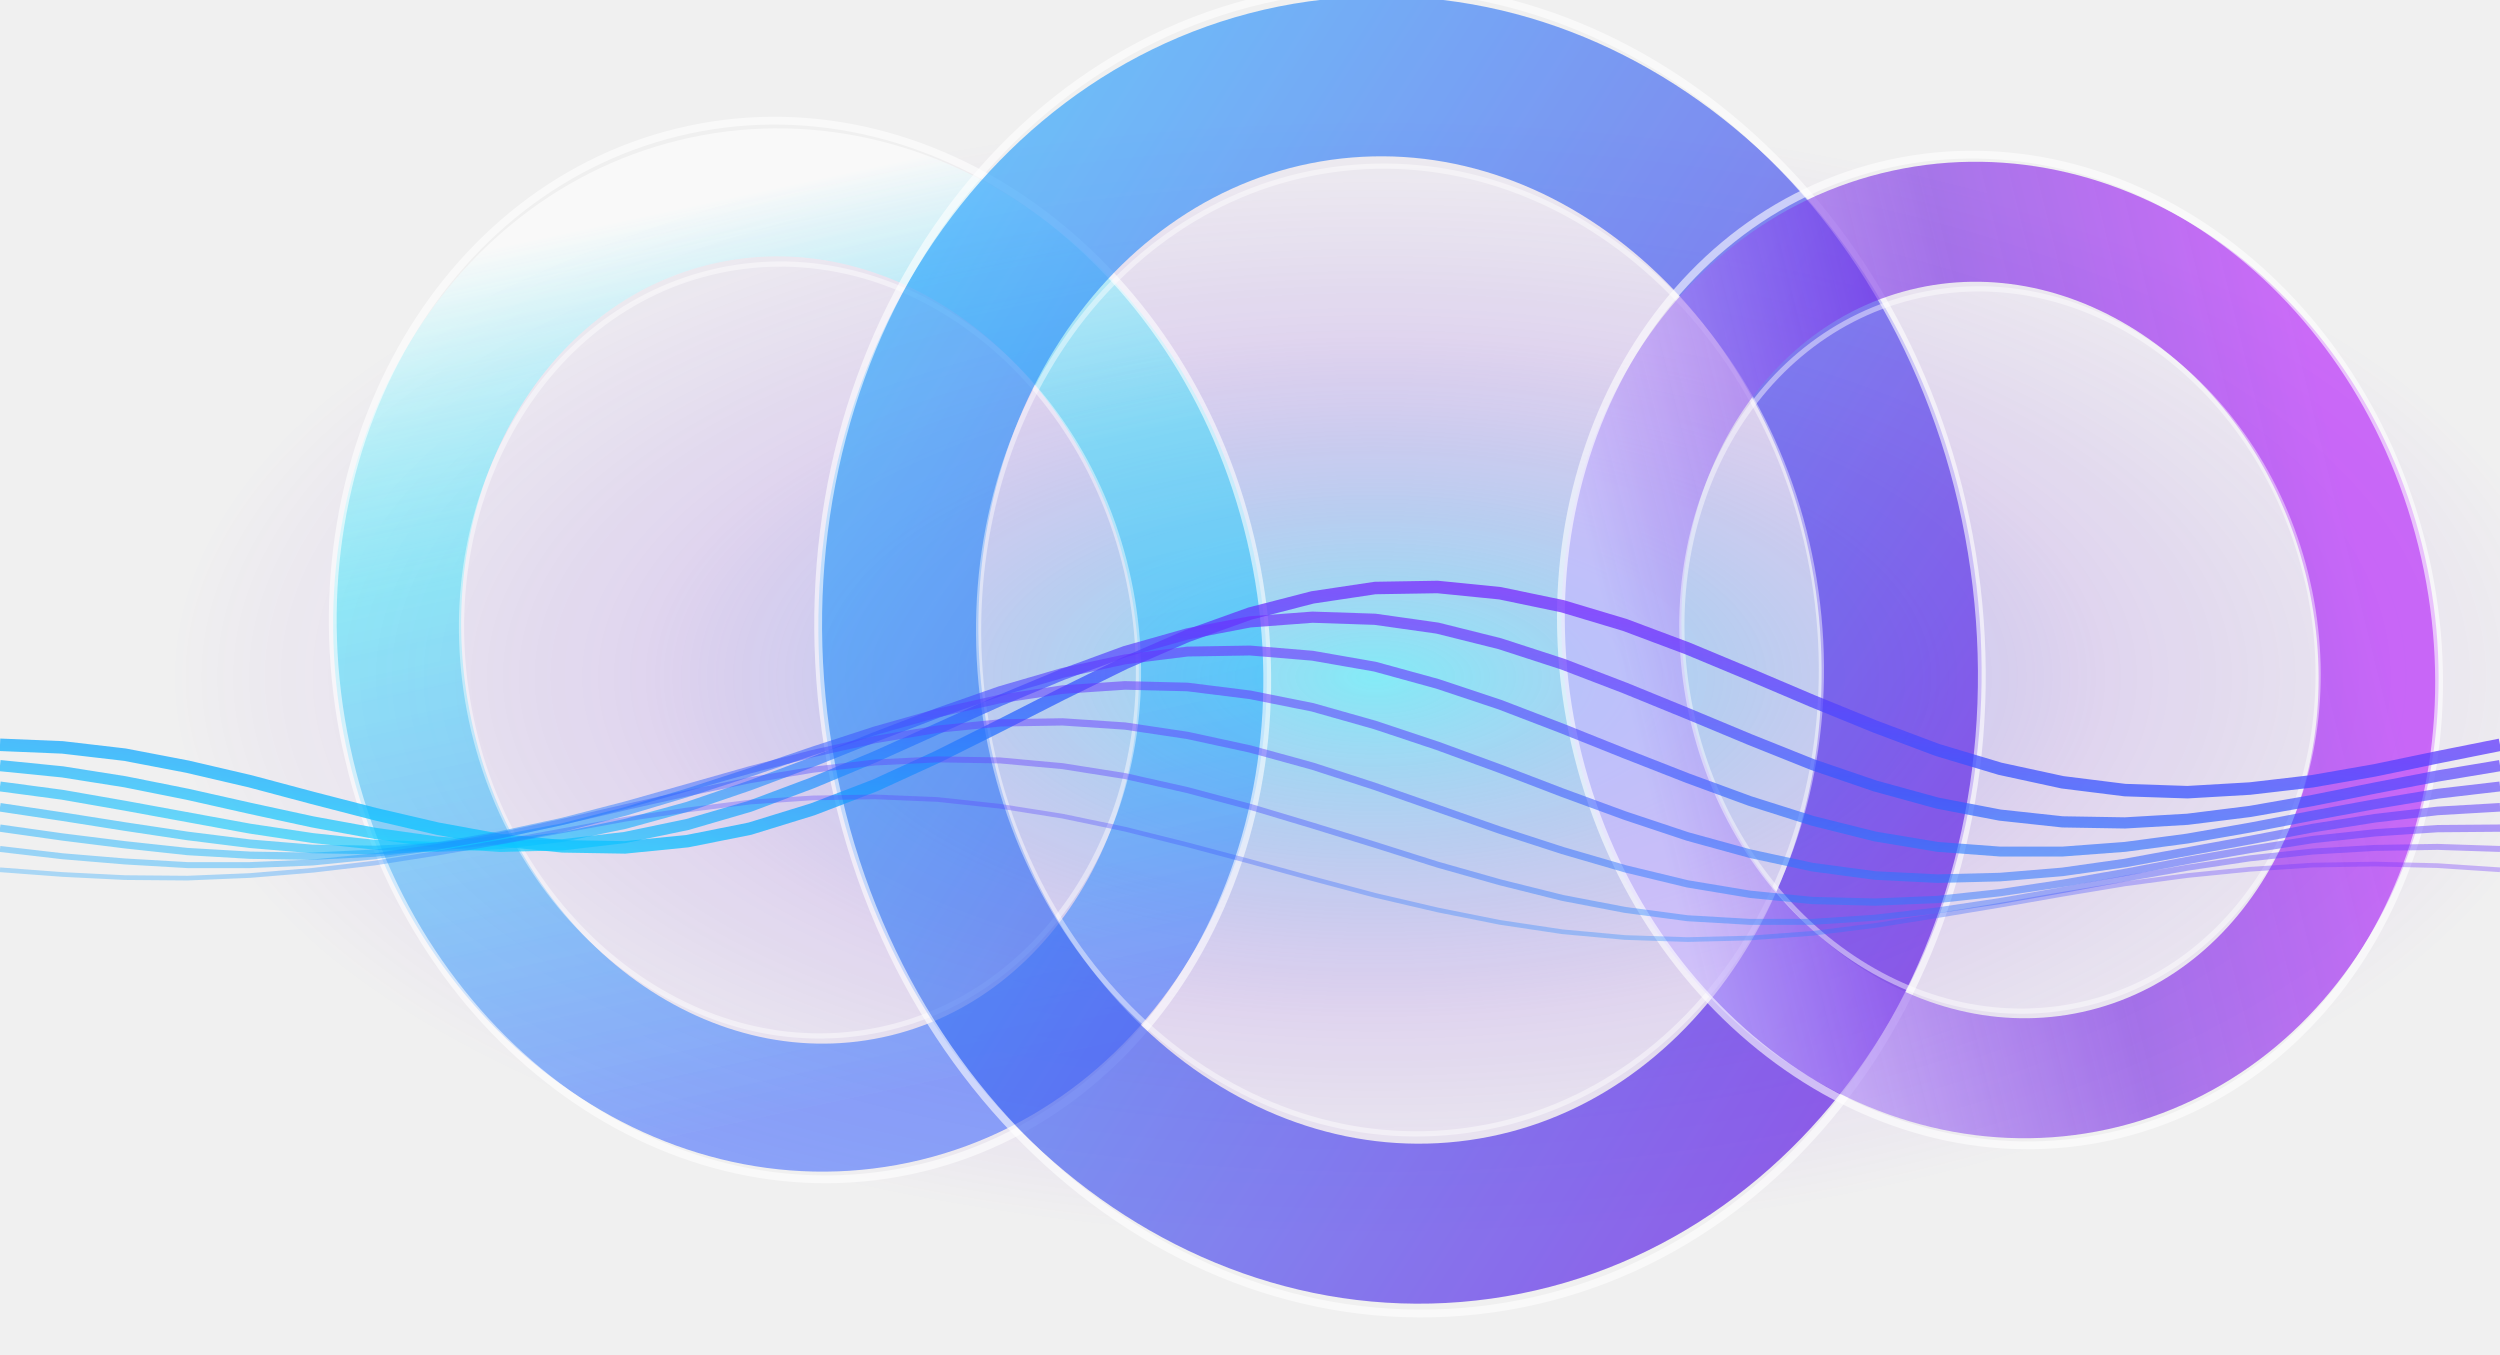
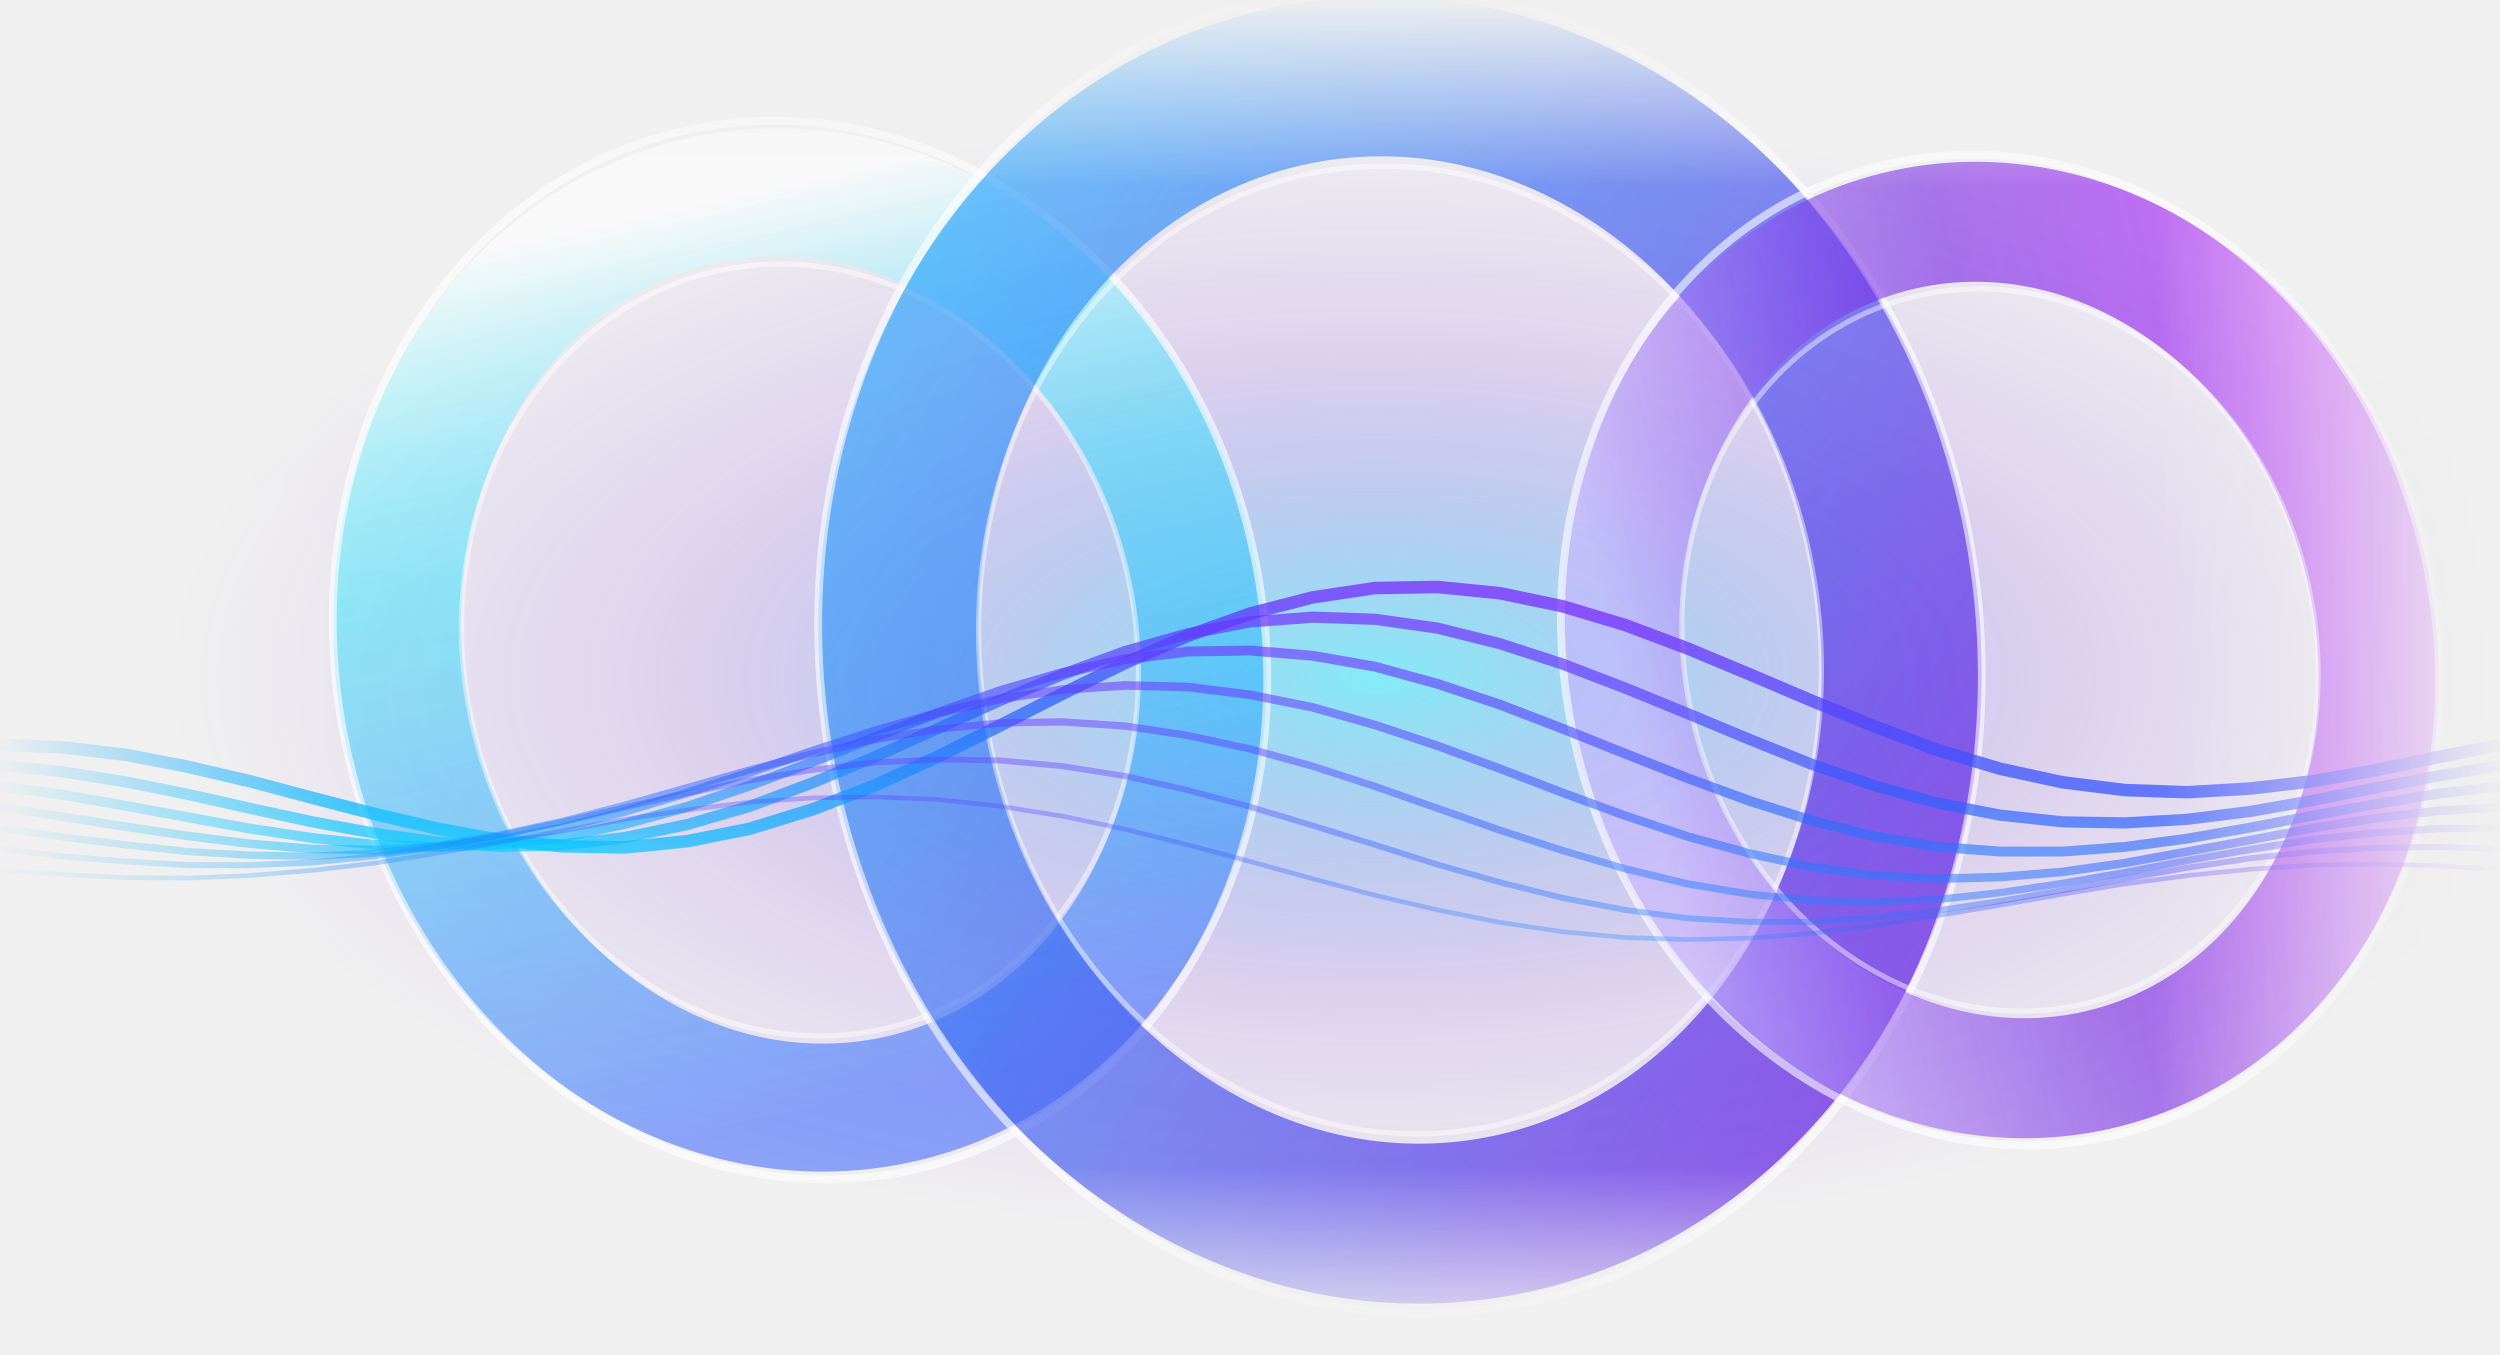
<svg xmlns="http://www.w3.org/2000/svg" viewBox="0 0 480 260" width="480" height="260" role="img" aria-label="Glass rings and waveform">
  <defs>
    <linearGradient id="ag1" x1="0" y1="1" x2="1" y2="0">
      <stop offset="0" stop-color="#00E5FF" />
      <stop offset=".5" stop-color="#2F5BFF" />
      <stop offset="1" stop-color="#AD03FD" />
    </linearGradient>
    <linearGradient id="ag2" x1="0" y1="0" x2="1" y2="1">
      <stop offset="0" stop-color="#29B6FF" stop-opacity=".9" />
      <stop offset="1" stop-color="#6308E2" stop-opacity=".9" />
    </linearGradient>
    <linearGradient id="ag3" x1="0" y1="0" x2="0" y2="1">
      <stop offset="0" stop-color="#fff" stop-opacity=".85" />
      <stop offset=".35" stop-color="#00E5FF" stop-opacity=".55" />
      <stop offset="1" stop-color="#2F5BFF" stop-opacity=".75" />
    </linearGradient>
    <linearGradient id="ag4" x1="0" y1="0" x2="1" y2="0">
      <stop offset="0" stop-color="#C7B6FF" stop-opacity=".9" />
      <stop offset=".55" stop-color="#6308E2" stop-opacity=".75" />
      <stop offset="1" stop-color="#AD03FD" stop-opacity=".8" />
    </linearGradient>
    <linearGradient id="ag5" x1="0" y1="0" x2="1" y2="1">
      <stop offset="0" stop-color="#fff" stop-opacity=".9" />
      <stop offset="1" stop-color="#fff" stop-opacity="0" />
    </linearGradient>
    <radialGradient id="aglow" cx=".5" cy=".5" r=".5">
      <stop offset="0" stop-color="#00E5FF" stop-opacity=".45" />
      <stop offset=".6" stop-color="#6308E2" stop-opacity=".12" />
      <stop offset="1" stop-color="#6308E2" stop-opacity="0" />
    </radialGradient>
    <filter id="asoft" x="-20%" y="-20%" width="140%" height="140%">
      <feGaussianBlur stdDeviation="14" />
    </filter>
  </defs>
-   <ellipse cx="264.0" cy="130.0" rx="230.4" ry="109.2" fill="url(#aglow)" />
-   <ellipse cx="153.6" cy="124.8" rx="76.8" ry="88.32" fill="none" stroke="url(#ag3)" stroke-width="24.576" opacity="0.7" transform="rotate(-12 153.6 124.8)" />
-   <ellipse cx="153.6" cy="124.8" rx="89.088" ry="102.144" fill="none" stroke="#fff" stroke-width="1.5" opacity=".6" transform="rotate(-12 153.6 124.8)" />
-   <ellipse cx="153.6" cy="124.8" rx="64.512" ry="74.496" fill="none" stroke="#fff" stroke-width="1" opacity=".45" transform="rotate(-12 153.6 124.8)" />
-   <ellipse cx="268.8" cy="124.8" rx="96.0" ry="110.4" fill="none" stroke="url(#ag2)" stroke-width="30.72" opacity="0.75" transform="rotate(-8 268.8 124.8)" />
-   <ellipse cx="268.8" cy="124.8" rx="111.36" ry="127.68" fill="none" stroke="#fff" stroke-width="1.5" opacity=".6" transform="rotate(-8 268.8 124.8)" />
-   <ellipse cx="268.8" cy="124.8" rx="80.64" ry="93.12" fill="none" stroke="#fff" stroke-width="1" opacity=".45" transform="rotate(-8 268.8 124.8)" />
-   <ellipse cx="384.0" cy="124.8" rx="72.0" ry="82.8" fill="none" stroke="url(#ag4)" stroke-width="23.04" opacity="0.7" transform="rotate(-14 384.0 124.8)" />
-   <ellipse cx="384.0" cy="124.8" rx="83.52" ry="95.76" fill="none" stroke="#fff" stroke-width="1.5" opacity=".6" transform="rotate(-14 384.0 124.8)" />
-   <ellipse cx="384.0" cy="124.8" rx="60.48" ry="69.84" fill="none" stroke="#fff" stroke-width="1" opacity=".45" transform="rotate(-14 384.0 124.8)" />
-   <path d="M0.0,143.0 L12.0,143.5 L24.0,144.9 L36.0,147.2 L48.0,150.0 L60.0,153.2 L72.0,156.3 L84.0,159.1 L96.0,161.3 L108.0,162.5 L120.0,162.7 L132.0,161.5 L144.0,159.1 L156.0,155.4 L168.0,150.8 L180.0,145.3 L192.0,139.3 L204.0,133.2 L216.0,127.3 L228.0,122.1 L240.0,117.8 L252.0,114.7 L264.0,112.9 L276.0,112.7 L288.0,113.9 L300.0,116.4 L312.0,120.0 L324.0,124.5 L336.0,129.5 L348.0,134.6 L360.0,139.5 L372.0,144.0 L384.0,147.6 L396.0,150.2 L408.0,151.7 L420.0,152.1 L432.0,151.4 L444.0,150.0 L456.0,147.9 L468.0,145.4 L480.0,143.0" fill="none" stroke="url(#ag1)" stroke-width="2.40" opacity="0.75" />
-   <path d="M0.0,147.0 L12.0,148.2 L24.0,150.1 L36.0,152.5 L48.0,155.2 L60.0,157.8 L72.0,160.0 L84.0,161.7 L96.0,162.5 L108.0,162.2 L120.0,160.8 L132.0,158.3 L144.0,154.8 L156.0,150.3 L168.0,145.3 L180.0,139.9 L192.0,134.5 L204.0,129.5 L216.0,125.1 L228.0,121.7 L240.0,119.4 L252.0,118.5 L264.0,118.9 L276.0,120.6 L288.0,123.6 L300.0,127.5 L312.0,132.1 L324.0,137.0 L336.0,142.0 L348.0,146.8 L360.0,150.9 L372.0,154.2 L384.0,156.5 L396.0,157.8 L408.0,158.0 L420.0,157.3 L432.0,155.8 L444.0,153.7 L456.0,151.3 L468.0,149.0 L480.0,147.0" fill="none" stroke="url(#ag1)" stroke-width="2.15" opacity="0.68" />
-   <path d="M0.0,151.0 L12.0,152.6 L24.0,154.7 L36.0,156.9 L48.0,159.1 L60.0,160.9 L72.0,162.2 L84.0,162.6 L96.0,162.1 L108.0,160.7 L120.0,158.2 L132.0,154.9 L144.0,150.8 L156.0,146.3 L168.0,141.5 L180.0,136.9 L192.0,132.7 L204.0,129.2 L216.0,126.6 L228.0,125.1 L240.0,124.9 L252.0,125.9 L264.0,128.0 L276.0,131.3 L288.0,135.3 L300.0,139.9 L312.0,144.7 L324.0,149.4 L336.0,153.8 L348.0,157.6 L360.0,160.6 L372.0,162.6 L384.0,163.5 L396.0,163.5 L408.0,162.6 L420.0,161.0 L432.0,158.9 L444.0,156.6 L456.0,154.4 L468.0,152.4 L480.0,151.0" fill="none" stroke="url(#ag1)" stroke-width="1.90" opacity="0.61" />
-   <path d="M0.0,155.0 L12.0,156.8 L24.0,158.7 L36.0,160.5 L48.0,162.0 L60.0,163.0 L72.0,163.2 L84.0,162.6 L96.0,161.2 L108.0,158.9 L120.0,155.8 L132.0,152.2 L144.0,148.3 L156.0,144.2 L168.0,140.3 L180.0,136.9 L192.0,134.2 L204.0,132.4 L216.0,131.6 L228.0,131.9 L240.0,133.4 L252.0,135.8 L264.0,139.2 L276.0,143.2 L288.0,147.6 L300.0,152.2 L312.0,156.6 L324.0,160.6 L336.0,163.9 L348.0,166.5 L360.0,168.1 L372.0,168.7 L384.0,168.4 L396.0,167.4 L408.0,165.7 L420.0,163.5 L432.0,161.3 L444.0,159.0 L456.0,157.1 L468.0,155.7 L480.0,155.0" fill="none" stroke="url(#ag1)" stroke-width="1.65" opacity="0.54" />
-   <path d="M0.0,159.0 L12.0,160.7 L24.0,162.2 L36.0,163.5 L48.0,164.2 L60.0,164.4 L72.0,163.8 L84.0,162.4 L96.0,160.3 L108.0,157.7 L120.0,154.6 L132.0,151.2 L144.0,147.8 L156.0,144.7 L168.0,142.0 L180.0,140.0 L192.0,138.8 L204.0,138.6 L216.0,139.4 L228.0,141.2 L240.0,143.8 L252.0,147.1 L264.0,151.0 L276.0,155.2 L288.0,159.4 L300.0,163.3 L312.0,166.8 L324.0,169.7 L336.0,171.7 L348.0,172.9 L360.0,173.2 L372.0,172.7 L384.0,171.4 L396.0,169.6 L408.0,167.5 L420.0,165.2 L432.0,163.1 L444.0,161.2 L456.0,159.9 L468.0,159.1 L480.0,159.0" fill="none" stroke="url(#ag1)" stroke-width="1.40" opacity="0.47" />
-   <path d="M0.0,163.0 L12.0,164.4 L24.0,165.4 L36.0,166.1 L48.0,166.1 L60.0,165.6 L72.0,164.4 L84.0,162.6 L96.0,160.4 L108.0,157.8 L120.0,155.0 L132.0,152.3 L144.0,149.8 L156.0,147.8 L168.0,146.4 L180.0,145.8 L192.0,146.0 L204.0,147.1 L216.0,149.0 L228.0,151.7 L240.0,154.9 L252.0,158.5 L264.0,162.2 L276.0,166.0 L288.0,169.4 L300.0,172.4 L312.0,174.7 L324.0,176.3 L336.0,177.0 L348.0,177.0 L360.0,176.2 L372.0,174.8 L384.0,173.0 L396.0,170.9 L408.0,168.7 L420.0,166.6 L432.0,164.8 L444.0,163.5 L456.0,162.8 L468.0,162.6 L480.0,163.0" fill="none" stroke="url(#ag1)" stroke-width="1.15" opacity="0.40" />
-   <path d="M0.0,167.0 L12.0,167.9 L24.0,168.5 L36.0,168.6 L48.0,168.1 L60.0,167.1 L72.0,165.7 L84.0,163.8 L96.0,161.7 L108.0,159.5 L120.0,157.3 L132.0,155.5 L144.0,154.0 L156.0,153.2 L168.0,153.0 L180.0,153.5 L192.0,154.8 L204.0,156.7 L216.0,159.2 L228.0,162.2 L240.0,165.4 L252.0,168.7 L264.0,171.9 L276.0,174.7 L288.0,177.1 L300.0,178.9 L312.0,180.0 L324.0,180.4 L336.0,180.1 L348.0,179.2 L360.0,177.7 L372.0,175.8 L384.0,173.8 L396.0,171.7 L408.0,169.7 L420.0,168.1 L432.0,166.9 L444.0,166.1 L456.0,165.9 L468.0,166.2 L480.0,167.0" fill="none" stroke="url(#ag1)" stroke-width="0.90" opacity="0.33" />
+   <defs>
+     <linearGradient id="afh" x1="0" y1="0" x2="1" y2="0">
+       <stop offset="0" stop-color="#000" />
+       <stop offset="0.14" stop-color="#fff" />
+       <stop offset="0.86" stop-color="#fff" />
+       <stop offset="1" stop-color="#000" />
+     </linearGradient>
+     <linearGradient id="afv" x1="0" y1="0" x2="0" y2="1">
+       <stop offset="0" stop-color="#000" />
+       <stop offset="0.14" stop-color="#fff" />
+       <stop offset="0.86" stop-color="#fff" />
+       <stop offset="1" stop-color="#000" />
+     </linearGradient>
+     <mask id="amh" maskUnits="userSpaceOnUse" x="0" y="0" width="480" height="260">
+       <rect width="480" height="260" fill="url(#afh)" />
+     </mask>
+     <mask id="amv" maskUnits="userSpaceOnUse" x="0" y="0" width="480" height="260">
+       <rect width="480" height="260" fill="url(#afv)" />
+     </mask>
+   </defs>
+   <g mask="url(#amh)">
+     <g mask="url(#amv)">
+       <ellipse cx="264.0" cy="130.0" rx="230.4" ry="109.2" fill="url(#aglow)" />
+       <ellipse cx="153.6" cy="124.8" rx="76.8" ry="88.32" fill="none" stroke="url(#ag3)" stroke-width="24.576" opacity="0.7" transform="rotate(-12 153.6 124.8)" />
+       <ellipse cx="153.6" cy="124.8" rx="89.088" ry="102.144" fill="none" stroke="#fff" stroke-width="1.5" opacity=".6" transform="rotate(-12 153.6 124.8)" />
+       <ellipse cx="153.6" cy="124.8" rx="64.512" ry="74.496" fill="none" stroke="#fff" stroke-width="1" opacity=".45" transform="rotate(-12 153.6 124.8)" />
+       <ellipse cx="268.8" cy="124.8" rx="96.0" ry="110.4" fill="none" stroke="url(#ag2)" stroke-width="30.72" opacity="0.75" transform="rotate(-8 268.8 124.8)" />
+       <ellipse cx="268.8" cy="124.8" rx="111.36" ry="127.68" fill="none" stroke="#fff" stroke-width="1.5" opacity=".6" transform="rotate(-8 268.8 124.8)" />
+       <ellipse cx="268.8" cy="124.8" rx="80.64" ry="93.12" fill="none" stroke="#fff" stroke-width="1" opacity=".45" transform="rotate(-8 268.8 124.8)" />
+       <ellipse cx="384.0" cy="124.8" rx="72.0" ry="82.8" fill="none" stroke="url(#ag4)" stroke-width="23.04" opacity="0.7" transform="rotate(-14 384.0 124.8)" />
+       <ellipse cx="384.0" cy="124.8" rx="83.52" ry="95.76" fill="none" stroke="#fff" stroke-width="1.5" opacity=".6" transform="rotate(-14 384.0 124.8)" />
+       <ellipse cx="384.0" cy="124.8" rx="60.48" ry="69.84" fill="none" stroke="#fff" stroke-width="1" opacity=".45" transform="rotate(-14 384.0 124.8)" />
+       <path d="M0.0,143.0 L12.0,143.5 L24.0,144.9 L36.0,147.2 L48.0,150.0 L60.0,153.2 L72.0,156.3 L84.0,159.1 L96.0,161.3 L108.0,162.5 L120.0,162.7 L132.0,161.5 L144.0,159.1 L156.0,155.4 L168.0,150.8 L180.0,145.3 L192.0,139.3 L204.0,133.2 L216.0,127.3 L228.0,122.1 L240.0,117.8 L252.0,114.7 L264.0,112.9 L276.0,112.7 L288.0,113.9 L300.0,116.4 L312.0,120.0 L324.0,124.5 L336.0,129.5 L348.0,134.6 L360.0,139.5 L372.0,144.0 L384.0,147.6 L396.0,150.2 L408.0,151.7 L420.0,152.1 L432.0,151.4 L444.0,150.0 L456.0,147.9 L468.0,145.4 L480.0,143.0" fill="none" stroke="url(#ag1)" stroke-width="2.40" opacity="0.75" />
+       <path d="M0.0,147.0 L12.0,148.2 L24.0,150.1 L36.0,152.5 L48.0,155.2 L60.0,157.8 L72.0,160.0 L84.0,161.7 L96.0,162.5 L108.0,162.2 L120.0,160.8 L132.0,158.3 L144.0,154.8 L156.0,150.3 L168.0,145.3 L180.0,139.9 L192.0,134.5 L204.0,129.5 L216.0,125.1 L228.0,121.7 L240.0,119.4 L252.0,118.5 L264.0,118.9 L276.0,120.6 L288.0,123.6 L300.0,127.5 L312.0,132.1 L324.0,137.0 L336.0,142.0 L348.0,146.8 L360.0,150.9 L372.0,154.2 L384.0,156.5 L396.0,157.8 L408.0,158.0 L420.0,157.3 L432.0,155.8 L444.0,153.7 L456.0,151.3 L468.0,149.0 L480.0,147.0" fill="none" stroke="url(#ag1)" stroke-width="2.15" opacity="0.68" />
+       <path d="M0.0,151.0 L12.0,152.6 L24.0,154.7 L36.0,156.9 L48.0,159.1 L60.0,160.9 L72.0,162.2 L84.0,162.6 L96.0,162.1 L108.0,160.7 L120.0,158.2 L132.0,154.9 L144.0,150.8 L156.0,146.3 L168.0,141.5 L180.0,136.9 L192.0,132.7 L204.0,129.2 L216.0,126.6 L228.0,125.1 L240.0,124.9 L252.0,125.9 L264.0,128.0 L276.0,131.3 L288.0,135.3 L300.0,139.9 L312.0,144.7 L324.0,149.4 L336.0,153.8 L348.0,157.6 L360.0,160.6 L372.0,162.6 L384.0,163.5 L396.0,163.5 L408.0,162.6 L420.0,161.0 L432.0,158.9 L444.0,156.6 L456.0,154.4 L468.0,152.4 L480.0,151.0" fill="none" stroke="url(#ag1)" stroke-width="1.90" opacity="0.61" />
+       <path d="M0.0,155.0 L12.0,156.8 L24.0,158.7 L36.0,160.5 L48.0,162.0 L60.0,163.0 L72.0,163.2 L84.0,162.6 L96.0,161.2 L108.0,158.9 L120.0,155.8 L132.0,152.2 L144.0,148.3 L156.0,144.2 L168.0,140.3 L180.0,136.9 L192.0,134.2 L204.0,132.4 L216.0,131.6 L228.0,131.9 L240.0,133.4 L252.0,135.8 L264.0,139.2 L276.0,143.2 L288.0,147.6 L300.0,152.2 L312.0,156.6 L324.0,160.6 L336.0,163.9 L348.0,166.5 L360.0,168.1 L372.0,168.7 L384.0,168.4 L396.0,167.4 L408.0,165.7 L420.0,163.5 L432.0,161.3 L444.0,159.0 L456.0,157.1 L468.0,155.7 L480.0,155.0" fill="none" stroke="url(#ag1)" stroke-width="1.65" opacity="0.54" />
+       <path d="M0.0,159.0 L12.0,160.7 L24.0,162.2 L36.0,163.5 L48.0,164.2 L60.0,164.4 L72.0,163.8 L84.0,162.4 L96.0,160.3 L108.0,157.7 L120.0,154.6 L132.0,151.2 L144.0,147.8 L156.0,144.7 L168.0,142.0 L180.0,140.0 L192.0,138.8 L204.0,138.6 L216.0,139.4 L228.0,141.2 L240.0,143.8 L252.0,147.1 L264.0,151.0 L276.0,155.2 L288.0,159.4 L300.0,163.3 L312.0,166.8 L324.0,169.7 L336.0,171.7 L348.0,172.9 L360.0,173.2 L372.0,172.7 L384.0,171.4 L396.0,169.6 L408.0,167.5 L420.0,165.2 L432.0,163.1 L444.0,161.2 L456.0,159.9 L468.0,159.1 L480.0,159.0" fill="none" stroke="url(#ag1)" stroke-width="1.40" opacity="0.47" />
+       <path d="M0.0,163.0 L12.0,164.4 L24.0,165.4 L36.0,166.1 L48.0,166.1 L60.0,165.6 L72.0,164.4 L84.0,162.6 L96.0,160.4 L108.0,157.8 L120.0,155.0 L132.0,152.3 L144.0,149.8 L156.0,147.8 L168.0,146.4 L180.0,145.8 L192.0,146.0 L204.0,147.1 L216.0,149.0 L228.0,151.7 L240.0,154.9 L252.0,158.5 L264.0,162.2 L276.0,166.0 L288.0,169.4 L300.0,172.4 L312.0,174.7 L324.0,176.3 L336.0,177.0 L348.0,177.0 L360.0,176.2 L372.0,174.8 L384.0,173.0 L396.0,170.9 L408.0,168.7 L420.0,166.6 L432.0,164.8 L444.0,163.5 L456.0,162.8 L468.0,162.6 L480.0,163.0" fill="none" stroke="url(#ag1)" stroke-width="1.15" opacity="0.40" />
+       <path d="M0.0,167.0 L12.0,167.9 L24.0,168.5 L36.0,168.6 L48.0,168.1 L60.0,167.1 L72.0,165.7 L84.0,163.8 L96.0,161.7 L108.0,159.5 L120.0,157.3 L132.0,155.5 L144.0,154.0 L156.0,153.2 L168.0,153.0 L180.0,153.5 L192.0,154.8 L204.0,156.7 L216.0,159.2 L228.0,162.2 L240.0,165.4 L252.0,168.7 L264.0,171.9 L276.0,174.7 L288.0,177.1 L300.0,178.9 L312.0,180.0 L324.0,180.4 L336.0,180.1 L348.0,179.2 L360.0,177.7 L372.0,175.8 L384.0,173.8 L396.0,171.7 L408.0,169.7 L420.0,168.1 L432.0,166.9 L444.0,166.1 L456.0,165.9 L468.0,166.2 L480.0,167.0" fill="none" stroke="url(#ag1)" stroke-width="0.90" opacity="0.33" />
+     </g>
+   </g>
</svg>
